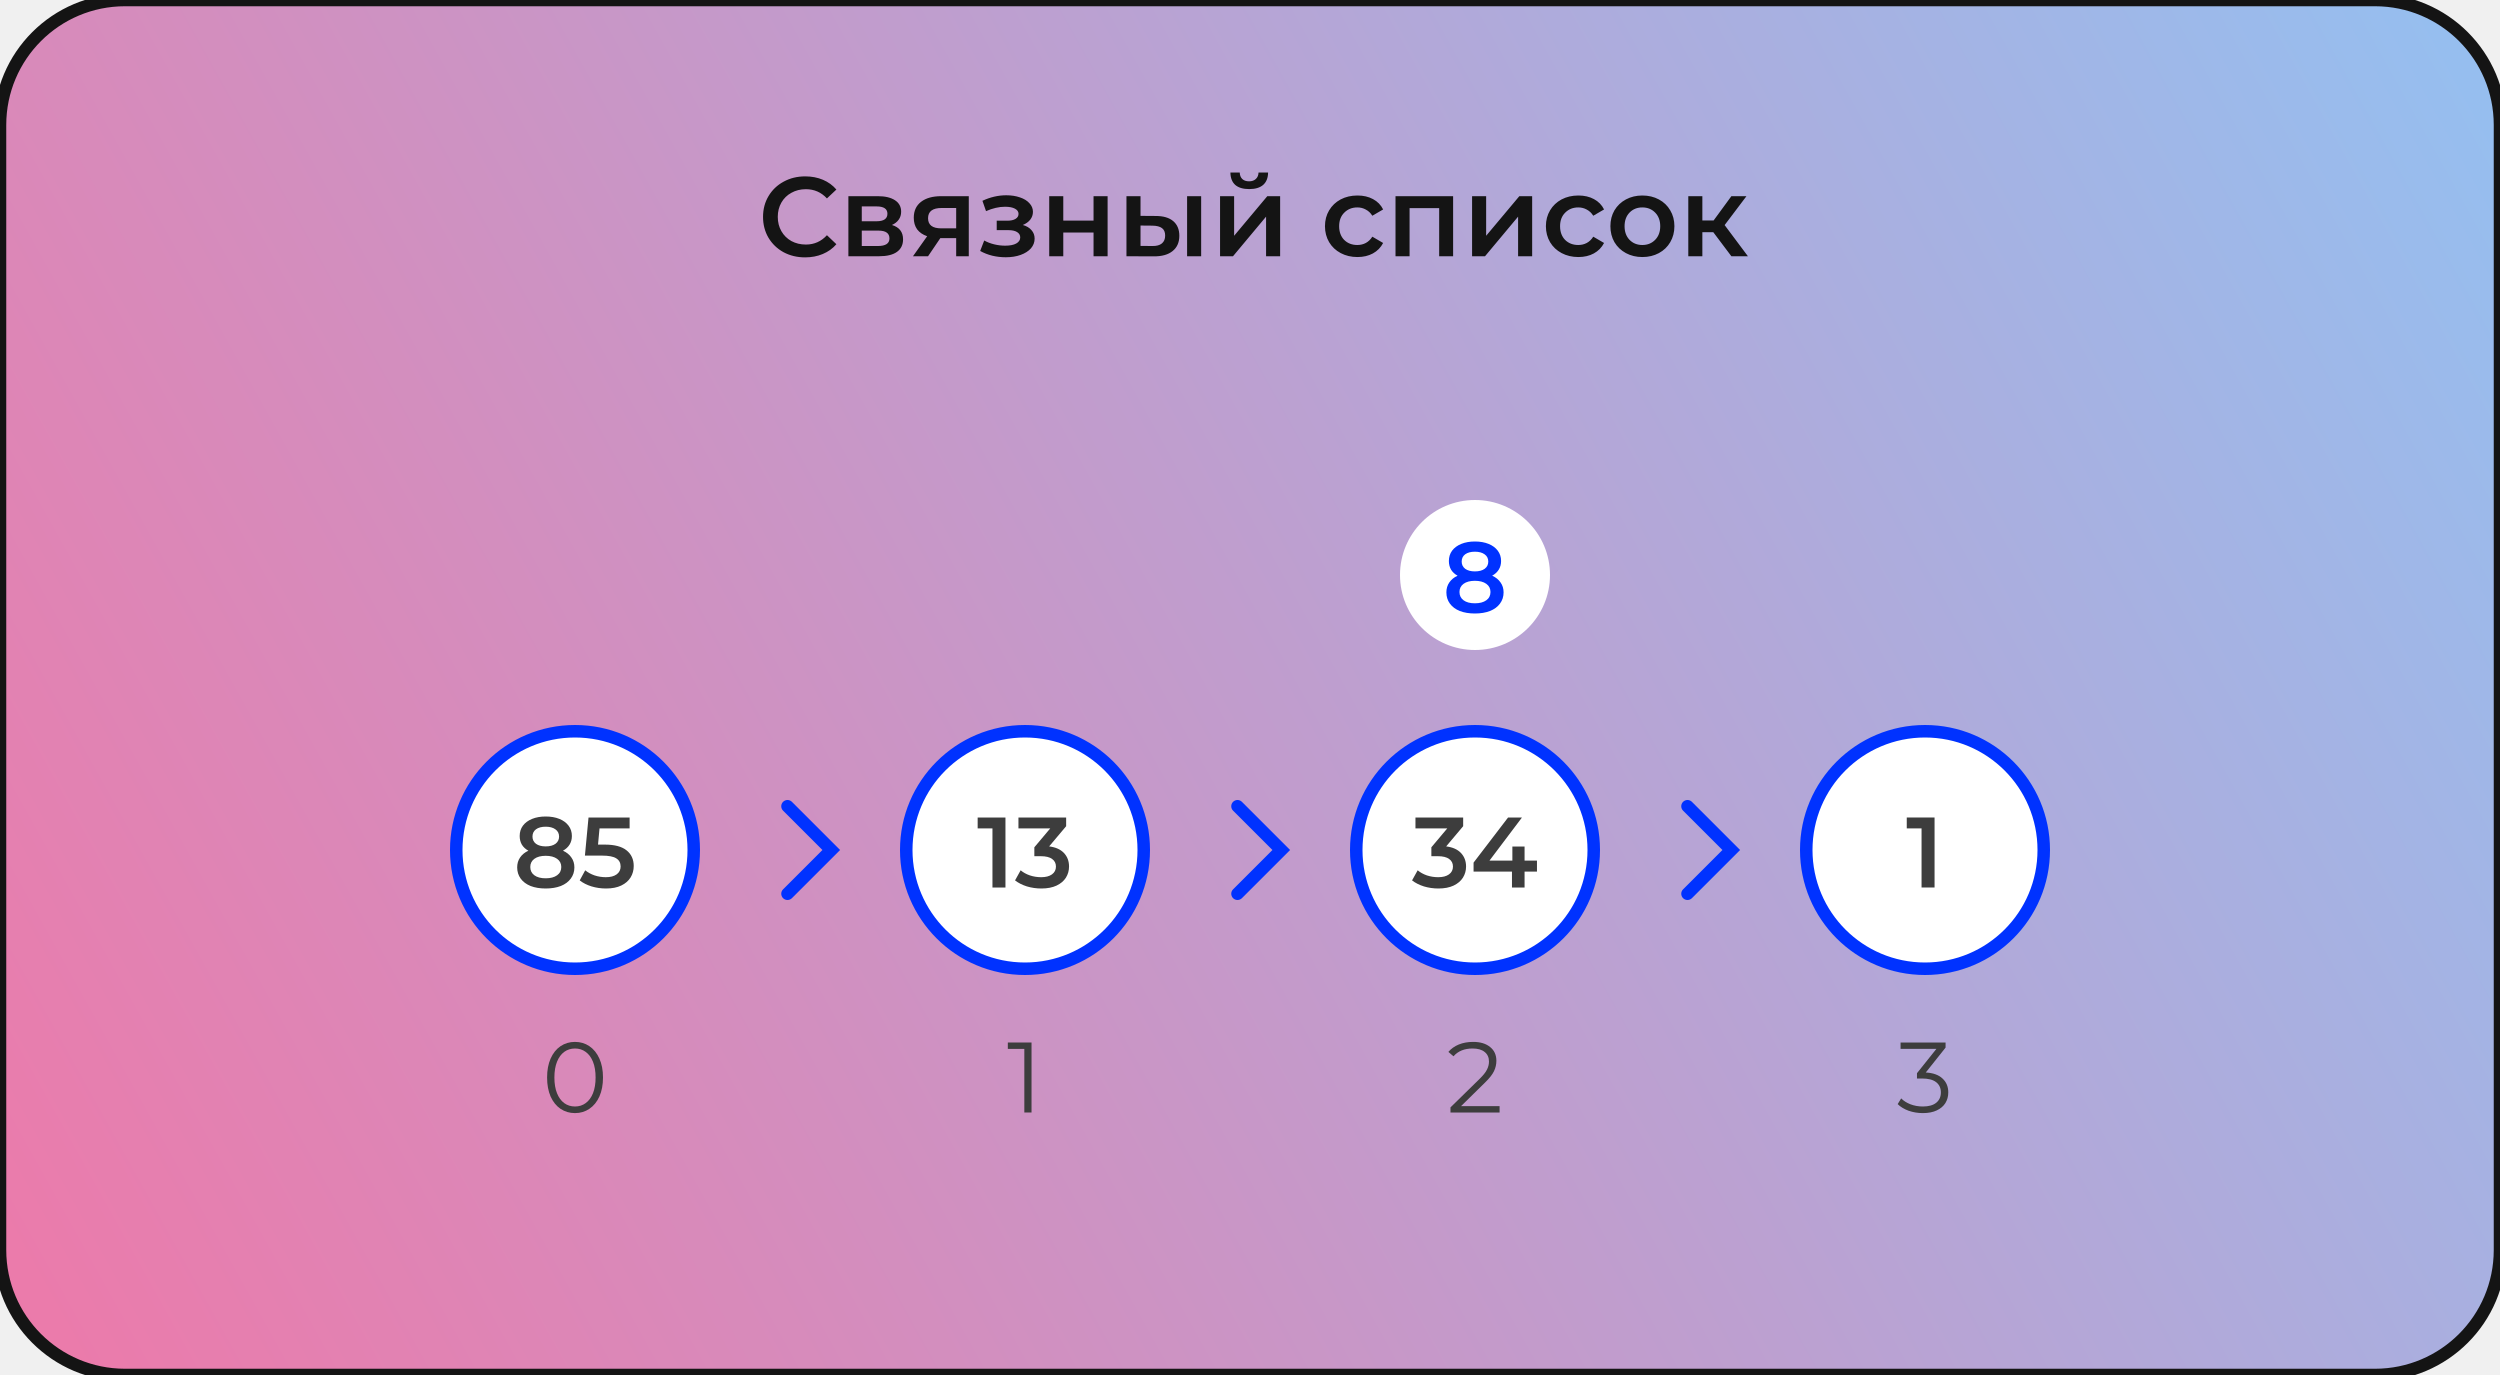
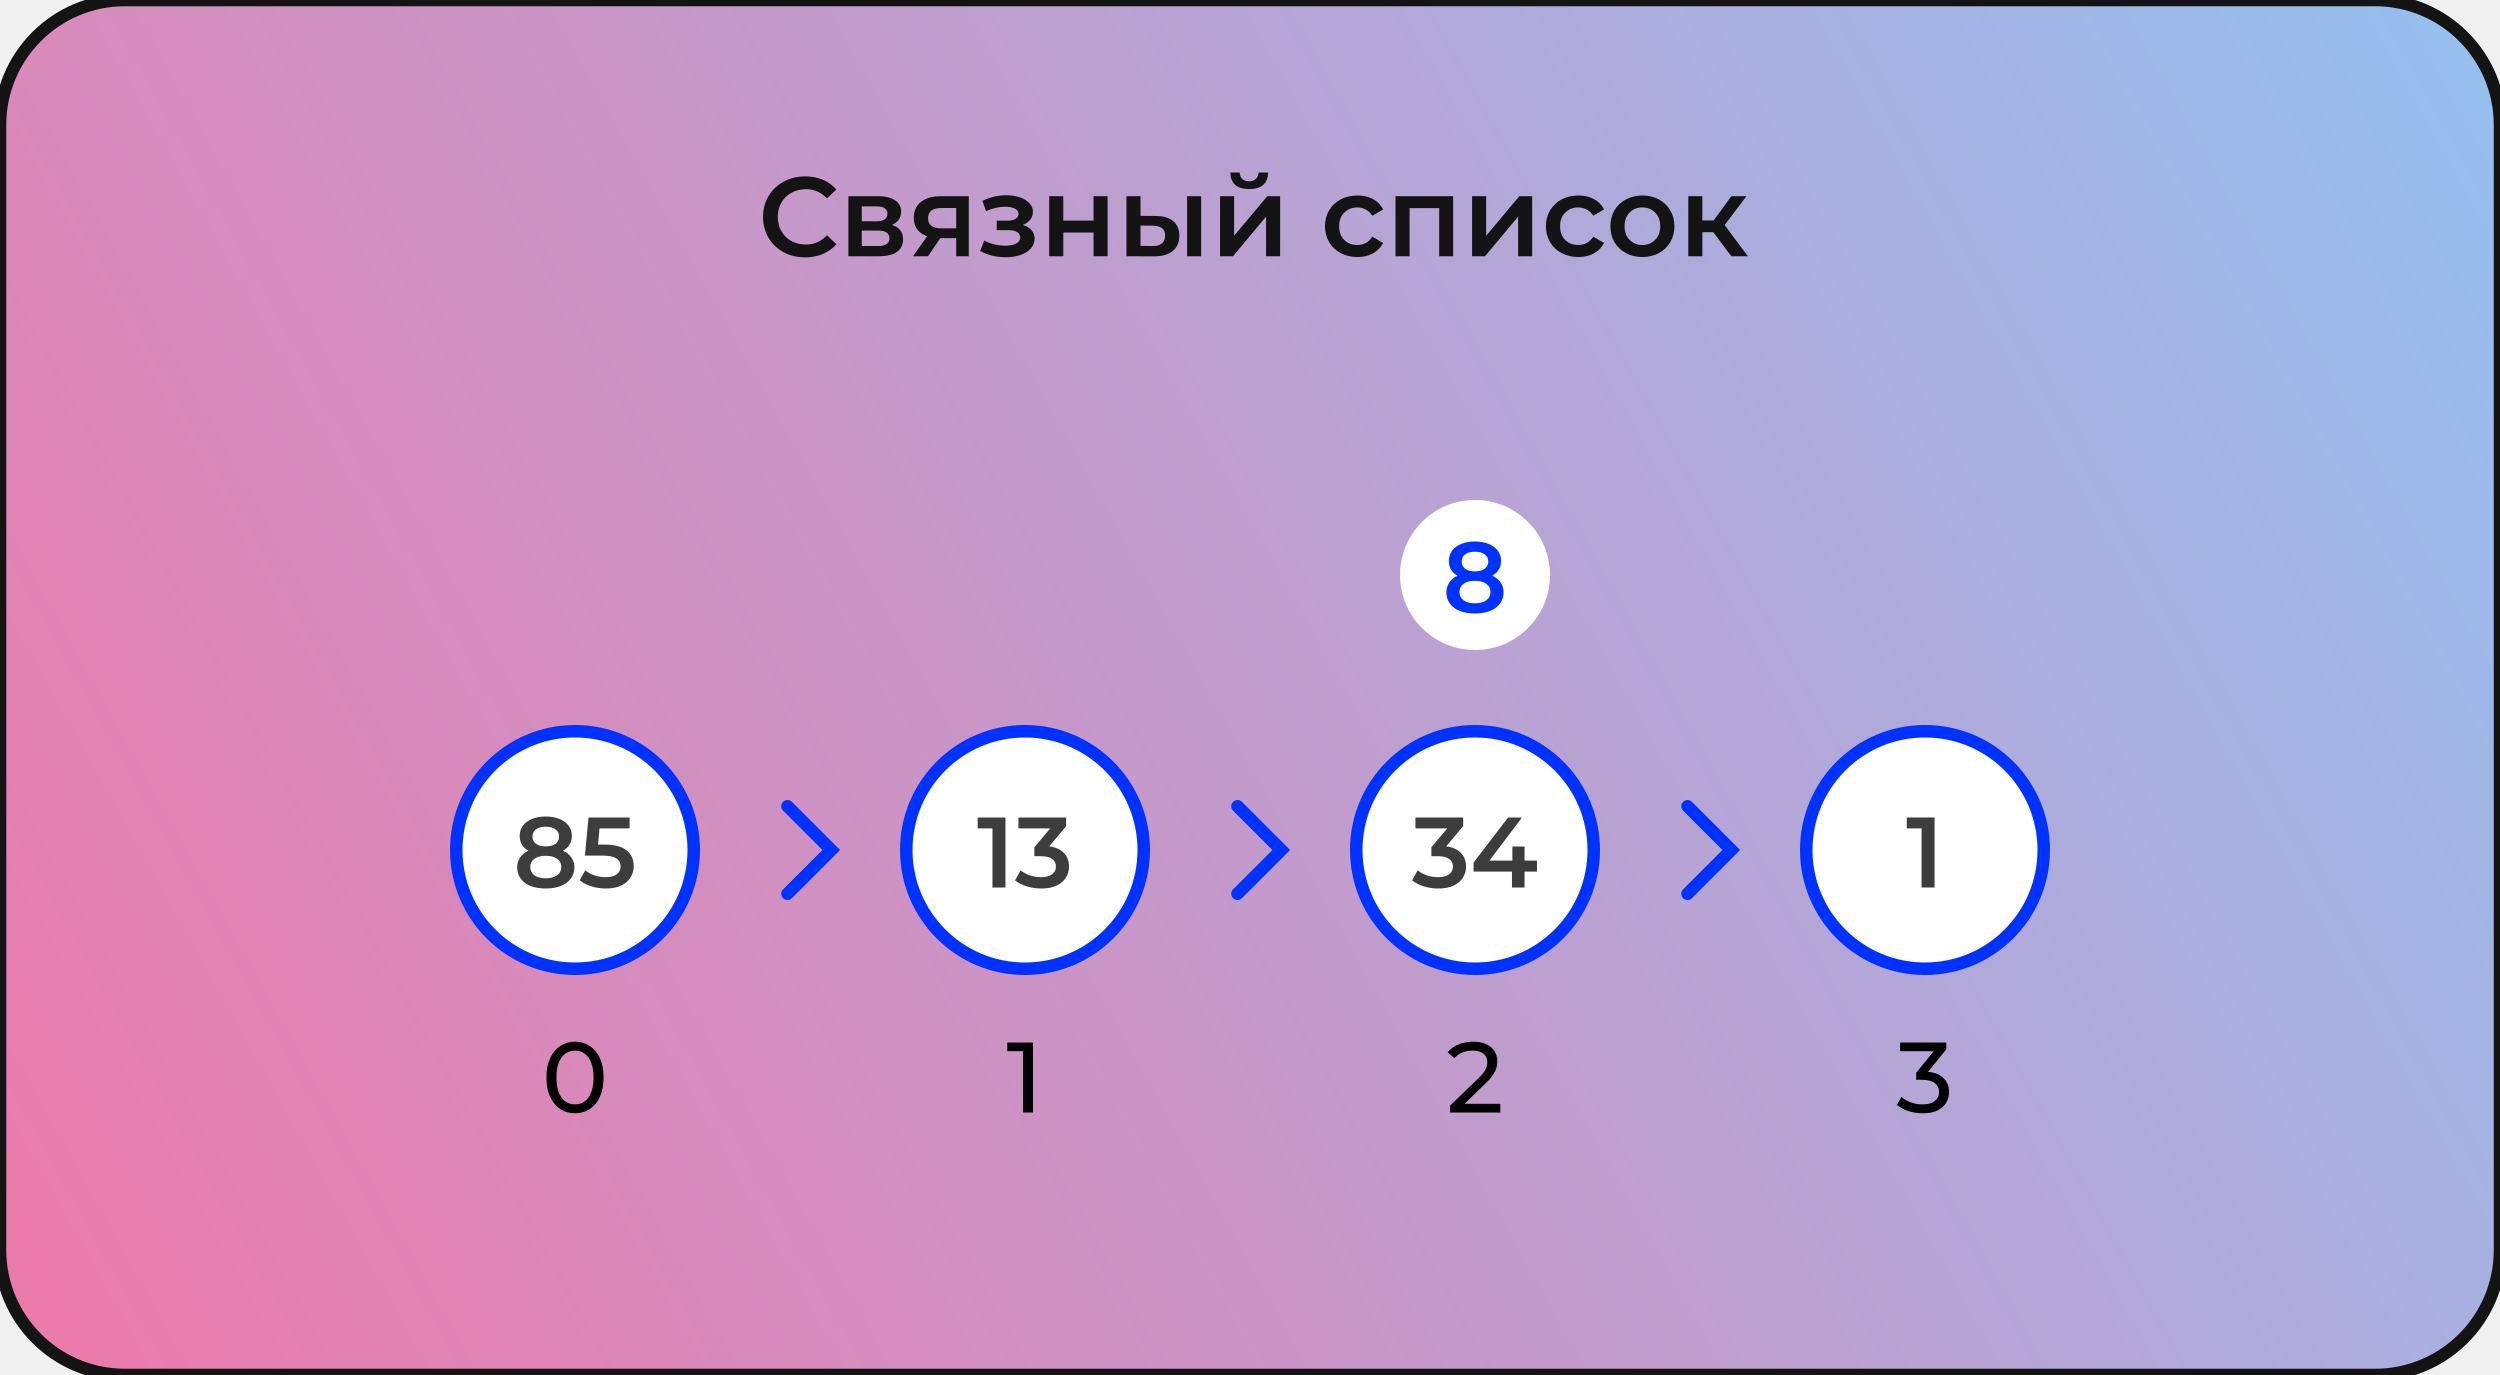
<svg xmlns="http://www.w3.org/2000/svg" width="400" height="220" viewBox="0 0 400 220" fill="none">
  <path d="M0 20C0 8.954 8.954 0 20 0H380C391.046 0 400 8.954 400 20V200C400 211.046 391.046 220 380 220H20C8.954 220 0 211.046 0 200V20Z" fill="url(#paint0_linear_527_6858)" />
  <path d="M128.818 41.18C127.546 41.18 126.394 40.904 125.362 40.352C124.342 39.788 123.538 39.014 122.95 38.03C122.374 37.046 122.086 35.936 122.086 34.7C122.086 33.464 122.38 32.354 122.968 31.37C123.556 30.386 124.36 29.618 125.38 29.066C126.412 28.502 127.564 28.22 128.836 28.22C129.868 28.22 130.81 28.4 131.662 28.76C132.514 29.12 133.234 29.642 133.822 30.326L132.31 31.748C131.398 30.764 130.276 30.272 128.944 30.272C128.08 30.272 127.306 30.464 126.622 30.848C125.938 31.22 125.404 31.742 125.02 32.414C124.636 33.086 124.444 33.848 124.444 34.7C124.444 35.552 124.636 36.314 125.02 36.986C125.404 37.658 125.938 38.186 126.622 38.57C127.306 38.942 128.08 39.128 128.944 39.128C130.276 39.128 131.398 38.63 132.31 37.634L133.822 39.074C133.234 39.758 132.508 40.28 131.644 40.64C130.792 41 129.85 41.18 128.818 41.18ZM142.708 35.996C143.896 36.356 144.49 37.124 144.49 38.3C144.49 39.164 144.166 39.83 143.518 40.298C142.87 40.766 141.91 41 140.638 41H135.742V31.388H140.44C141.616 31.388 142.534 31.604 143.194 32.036C143.854 32.468 144.184 33.08 144.184 33.872C144.184 34.364 144.052 34.79 143.788 35.15C143.536 35.51 143.176 35.792 142.708 35.996ZM137.884 35.402H140.242C141.406 35.402 141.988 35 141.988 34.196C141.988 33.416 141.406 33.026 140.242 33.026H137.884V35.402ZM140.458 39.362C141.694 39.362 142.312 38.96 142.312 38.156C142.312 37.736 142.168 37.424 141.88 37.22C141.592 37.004 141.142 36.896 140.53 36.896H137.884V39.362H140.458ZM155.005 31.388V41H152.989V38.102H150.451L148.489 41H146.077L148.345 37.796C147.649 37.556 147.115 37.19 146.743 36.698C146.383 36.194 146.203 35.576 146.203 34.844C146.203 33.74 146.593 32.888 147.373 32.288C148.153 31.688 149.227 31.388 150.595 31.388H155.005ZM150.667 33.278C149.215 33.278 148.489 33.824 148.489 34.916C148.489 35.996 149.191 36.536 150.595 36.536H152.989V33.278H150.667ZM163.65 35.996C164.25 36.164 164.712 36.44 165.036 36.824C165.372 37.196 165.54 37.646 165.54 38.174C165.54 38.762 165.342 39.284 164.946 39.74C164.55 40.184 164.004 40.532 163.308 40.784C162.612 41.036 161.82 41.162 160.932 41.162C160.188 41.162 159.462 41.078 158.754 40.91C158.046 40.73 157.404 40.478 156.828 40.154L157.476 38.48C157.944 38.744 158.472 38.948 159.06 39.092C159.648 39.236 160.236 39.308 160.824 39.308C161.58 39.308 162.168 39.194 162.588 38.966C163.02 38.726 163.236 38.402 163.236 37.994C163.236 37.622 163.068 37.334 162.732 37.13C162.408 36.926 161.946 36.824 161.346 36.824H159.474V35.312H161.166C161.73 35.312 162.168 35.216 162.48 35.024C162.804 34.832 162.966 34.562 162.966 34.214C162.966 33.866 162.774 33.59 162.39 33.386C162.006 33.182 161.478 33.08 160.806 33.08C159.846 33.08 158.832 33.314 157.764 33.782L157.188 32.126C158.448 31.538 159.72 31.244 161.004 31.244C161.82 31.244 162.552 31.358 163.2 31.586C163.848 31.802 164.352 32.114 164.712 32.522C165.084 32.918 165.27 33.374 165.27 33.89C165.27 34.358 165.126 34.778 164.838 35.15C164.55 35.51 164.154 35.792 163.65 35.996ZM167.875 31.388H170.125V35.294H174.967V31.388H177.217V41H174.967V37.202H170.125V41H167.875V31.388ZM184.913 34.556C186.137 34.556 187.073 34.832 187.721 35.384C188.369 35.936 188.693 36.716 188.693 37.724C188.693 38.78 188.333 39.596 187.613 40.172C186.905 40.748 185.897 41.03 184.589 41.018L180.233 41V31.388H182.483V34.538L184.913 34.556ZM189.935 31.388H192.185V41H189.935V31.388ZM184.391 39.362C185.051 39.374 185.555 39.236 185.903 38.948C186.251 38.66 186.425 38.24 186.425 37.688C186.425 37.148 186.257 36.752 185.921 36.5C185.585 36.248 185.075 36.116 184.391 36.104L182.483 36.086V39.344L184.391 39.362ZM195.209 31.388H197.459V37.724L202.769 31.388H204.821V41H202.571V34.664L197.279 41H195.209V31.388ZM199.871 30.254C198.899 30.254 198.155 30.032 197.639 29.588C197.135 29.132 196.877 28.472 196.865 27.608H198.359C198.371 28.04 198.503 28.382 198.755 28.634C199.019 28.886 199.385 29.012 199.853 29.012C200.309 29.012 200.669 28.886 200.933 28.634C201.209 28.382 201.353 28.04 201.365 27.608H202.895C202.883 28.472 202.619 29.132 202.103 29.588C201.587 30.032 200.843 30.254 199.871 30.254ZM217.197 41.126C216.201 41.126 215.307 40.916 214.515 40.496C213.723 40.076 213.105 39.494 212.661 38.75C212.217 37.994 211.995 37.142 211.995 36.194C211.995 35.246 212.217 34.4 212.661 33.656C213.105 32.912 213.717 32.33 214.497 31.91C215.289 31.49 216.189 31.28 217.197 31.28C218.145 31.28 218.973 31.472 219.681 31.856C220.401 32.24 220.941 32.792 221.301 33.512L219.573 34.52C219.297 34.076 218.949 33.746 218.529 33.53C218.121 33.302 217.671 33.188 217.179 33.188C216.339 33.188 215.643 33.464 215.091 34.016C214.539 34.556 214.263 35.282 214.263 36.194C214.263 37.106 214.533 37.838 215.073 38.39C215.625 38.93 216.327 39.2 217.179 39.2C217.671 39.2 218.121 39.092 218.529 38.876C218.949 38.648 219.297 38.312 219.573 37.868L221.301 38.876C220.929 39.596 220.383 40.154 219.663 40.55C218.955 40.934 218.133 41.126 217.197 41.126ZM232.498 31.388V41H230.266V33.296H225.532V41H223.282V31.388H232.498ZM235.533 31.388H237.783V37.724L243.093 31.388H245.145V41H242.895V34.664L237.603 41H235.533V31.388ZM252.546 41.126C251.55 41.126 250.656 40.916 249.864 40.496C249.072 40.076 248.454 39.494 248.01 38.75C247.566 37.994 247.344 37.142 247.344 36.194C247.344 35.246 247.566 34.4 248.01 33.656C248.454 32.912 249.066 32.33 249.846 31.91C250.638 31.49 251.538 31.28 252.546 31.28C253.494 31.28 254.322 31.472 255.03 31.856C255.75 32.24 256.29 32.792 256.65 33.512L254.922 34.52C254.646 34.076 254.298 33.746 253.878 33.53C253.47 33.302 253.02 33.188 252.528 33.188C251.688 33.188 250.992 33.464 250.44 34.016C249.888 34.556 249.612 35.282 249.612 36.194C249.612 37.106 249.882 37.838 250.422 38.39C250.974 38.93 251.676 39.2 252.528 39.2C253.02 39.2 253.47 39.092 253.878 38.876C254.298 38.648 254.646 38.312 254.922 37.868L256.65 38.876C256.278 39.596 255.732 40.154 255.012 40.55C254.304 40.934 253.482 41.126 252.546 41.126ZM262.775 41.126C261.803 41.126 260.927 40.916 260.147 40.496C259.367 40.076 258.755 39.494 258.311 38.75C257.879 37.994 257.663 37.142 257.663 36.194C257.663 35.246 257.879 34.4 258.311 33.656C258.755 32.912 259.367 32.33 260.147 31.91C260.927 31.49 261.803 31.28 262.775 31.28C263.759 31.28 264.641 31.49 265.421 31.91C266.201 32.33 266.807 32.912 267.239 33.656C267.683 34.4 267.905 35.246 267.905 36.194C267.905 37.142 267.683 37.994 267.239 38.75C266.807 39.494 266.201 40.076 265.421 40.496C264.641 40.916 263.759 41.126 262.775 41.126ZM262.775 39.2C263.603 39.2 264.287 38.924 264.827 38.372C265.367 37.82 265.637 37.094 265.637 36.194C265.637 35.294 265.367 34.568 264.827 34.016C264.287 33.464 263.603 33.188 262.775 33.188C261.947 33.188 261.263 33.464 260.723 34.016C260.195 34.568 259.931 35.294 259.931 36.194C259.931 37.094 260.195 37.82 260.723 38.372C261.263 38.924 261.947 39.2 262.775 39.2ZM274.123 37.148H272.377V41H270.127V31.388H272.377V35.276H274.177L277.021 31.388H279.433L275.941 36.014L279.667 41H277.021L274.123 37.148Z" fill="#141414" />
  <rect x="73" y="117" width="38" height="38" rx="19" fill="white" />
  <path d="M90.077 136.112C90.664 136.379 91.112 136.741 91.421 137.2C91.741 137.648 91.901 138.176 91.901 138.784C91.901 139.467 91.709 140.064 91.325 140.576C90.952 141.088 90.419 141.483 89.725 141.76C89.032 142.027 88.227 142.16 87.309 142.16C86.392 142.16 85.587 142.027 84.893 141.76C84.211 141.483 83.683 141.088 83.309 140.576C82.936 140.064 82.749 139.467 82.749 138.784C82.749 138.176 82.904 137.648 83.213 137.2C83.523 136.741 83.965 136.379 84.541 136.112C84.093 135.867 83.747 135.547 83.501 135.152C83.267 134.747 83.149 134.283 83.149 133.76C83.149 133.131 83.32 132.581 83.661 132.112C84.013 131.643 84.504 131.28 85.133 131.024C85.763 130.768 86.488 130.64 87.309 130.64C88.141 130.64 88.872 130.768 89.501 131.024C90.131 131.28 90.621 131.643 90.973 132.112C91.325 132.581 91.501 133.131 91.501 133.76C91.501 134.283 91.379 134.741 91.133 135.136C90.888 135.531 90.536 135.856 90.077 136.112ZM87.309 132.272C86.659 132.272 86.141 132.411 85.757 132.688C85.384 132.965 85.197 133.355 85.197 133.856C85.197 134.336 85.384 134.72 85.757 135.008C86.141 135.285 86.659 135.424 87.309 135.424C87.971 135.424 88.493 135.285 88.877 135.008C89.261 134.72 89.453 134.336 89.453 133.856C89.453 133.355 89.256 132.965 88.861 132.688C88.477 132.411 87.96 132.272 87.309 132.272ZM87.309 140.528C88.077 140.528 88.685 140.368 89.133 140.048C89.581 139.728 89.805 139.285 89.805 138.72C89.805 138.165 89.581 137.728 89.133 137.408C88.685 137.088 88.077 136.928 87.309 136.928C86.541 136.928 85.939 137.088 85.501 137.408C85.064 137.728 84.845 138.165 84.845 138.72C84.845 139.285 85.064 139.728 85.501 140.048C85.939 140.368 86.541 140.528 87.309 140.528ZM96.755 135.136C98.334 135.136 99.501 135.445 100.259 136.064C101.016 136.672 101.395 137.504 101.395 138.56C101.395 139.232 101.23 139.84 100.899 140.384C100.568 140.928 100.072 141.36 99.411 141.68C98.749 142 97.933 142.16 96.963 142.16C96.163 142.16 95.389 142.048 94.643 141.824C93.896 141.589 93.267 141.269 92.755 140.864L93.635 139.248C94.051 139.589 94.547 139.861 95.123 140.064C95.71 140.256 96.312 140.352 96.931 140.352C97.667 140.352 98.243 140.203 98.659 139.904C99.085 139.595 99.299 139.173 99.299 138.64C99.299 138.064 99.07 137.632 98.611 137.344C98.163 137.045 97.389 136.896 96.291 136.896H93.587L94.163 130.8H100.739V132.544H95.923L95.683 135.136H96.755Z" fill="#3D3D3D" />
  <rect x="73" y="117" width="38" height="38" rx="19" stroke="#0032FF" stroke-width="2" />
-   <path d="M91.999 178.096C91.135 178.096 90.362 177.867 89.679 177.408C89.007 176.949 88.479 176.293 88.095 175.44C87.722 174.576 87.535 173.563 87.535 172.4C87.535 171.237 87.722 170.229 88.095 169.376C88.479 168.512 89.007 167.851 89.679 167.392C90.362 166.933 91.135 166.704 91.999 166.704C92.863 166.704 93.631 166.933 94.303 167.392C94.986 167.851 95.519 168.512 95.903 169.376C96.287 170.229 96.479 171.237 96.479 172.4C96.479 173.563 96.287 174.576 95.903 175.44C95.519 176.293 94.986 176.949 94.303 177.408C93.631 177.867 92.863 178.096 91.999 178.096ZM91.999 177.04C92.65 177.04 93.221 176.859 93.711 176.496C94.213 176.133 94.602 175.605 94.879 174.912C95.156 174.219 95.295 173.381 95.295 172.4C95.295 171.419 95.156 170.581 94.879 169.888C94.602 169.195 94.213 168.667 93.711 168.304C93.221 167.941 92.65 167.76 91.999 167.76C91.349 167.76 90.772 167.941 90.271 168.304C89.781 168.667 89.397 169.195 89.119 169.888C88.842 170.581 88.703 171.419 88.703 172.4C88.703 173.381 88.842 174.219 89.119 174.912C89.397 175.605 89.781 176.133 90.271 176.496C90.772 176.859 91.349 177.04 91.999 177.04Z" fill="#3D3D3D" />
+   <path d="M92.008 178.128C91.133 178.128 90.349 177.904 89.656 177.456C88.973 177.008 88.429 176.357 88.024 175.504C87.629 174.651 87.432 173.616 87.432 172.4C87.432 171.184 87.629 170.149 88.024 169.296C88.429 168.443 88.973 167.792 89.656 167.344C90.349 166.896 91.133 166.672 92.008 166.672C92.872 166.672 93.651 166.896 94.344 167.344C95.037 167.792 95.581 168.443 95.976 169.296C96.371 170.149 96.568 171.184 96.568 172.4C96.568 173.616 96.371 174.651 95.976 175.504C95.581 176.357 95.037 177.008 94.344 177.456C93.651 177.904 92.872 178.128 92.008 178.128ZM92.008 176.704C92.595 176.704 93.107 176.544 93.544 176.224C93.992 175.904 94.339 175.424 94.584 174.784C94.84 174.144 94.968 173.349 94.968 172.4C94.968 171.451 94.84 170.656 94.584 170.016C94.339 169.376 93.992 168.896 93.544 168.576C93.107 168.256 92.595 168.096 92.008 168.096C91.421 168.096 90.904 168.256 90.456 168.576C90.008 168.896 89.656 169.376 89.4 170.016C89.155 170.656 89.032 171.451 89.032 172.4C89.032 173.349 89.155 174.144 89.4 174.784C89.656 175.424 90.008 175.904 90.456 176.224C90.904 176.544 91.421 176.704 92.008 176.704Z" fill="black" />
  <path fill-rule="evenodd" clip-rule="evenodd" d="M125.293 128.293C125.683 127.902 126.317 127.902 126.707 128.293L134.414 136L126.707 143.707C126.317 144.098 125.683 144.098 125.293 143.707C124.902 143.317 124.902 142.683 125.293 142.293L131.586 136L125.293 129.707C124.902 129.317 124.902 128.683 125.293 128.293Z" fill="#0032FF" />
  <rect x="145" y="117" width="38" height="38" rx="19" fill="white" />
  <path d="M160.873 130.8V142H158.793V132.544H156.425V130.8H160.873ZM167.863 135.424C168.897 135.552 169.687 135.904 170.231 136.48C170.775 137.056 171.047 137.776 171.047 138.64C171.047 139.291 170.881 139.883 170.551 140.416C170.22 140.949 169.719 141.376 169.047 141.696C168.385 142.005 167.575 142.16 166.615 142.16C165.815 142.16 165.041 142.048 164.295 141.824C163.559 141.589 162.929 141.269 162.407 140.864L163.303 139.248C163.708 139.589 164.199 139.861 164.775 140.064C165.361 140.256 165.964 140.352 166.583 140.352C167.319 140.352 167.895 140.203 168.311 139.904C168.737 139.595 168.951 139.179 168.951 138.656C168.951 138.133 168.748 137.728 168.343 137.44C167.948 137.141 167.34 136.992 166.519 136.992H165.495V135.568L168.039 132.544H162.951V130.8H170.583V132.192L167.863 135.424Z" fill="#3D3D3D" />
  <rect x="145" y="117" width="38" height="38" rx="19" stroke="#0032FF" stroke-width="2" />
-   <path d="M165.045 166.8V178H163.893V167.824H161.253V166.8H165.045Z" fill="#3D3D3D" />
+   <path d="M163.695 178V167.44L164.383 168.192H161.167V166.8H165.279V178H163.695Z" fill="black" />
  <path fill-rule="evenodd" clip-rule="evenodd" d="M197.293 128.293C197.683 127.902 198.317 127.902 198.707 128.293L206.414 136L198.707 143.707C198.317 144.098 197.683 144.098 197.293 143.707C196.902 143.317 196.902 142.683 197.293 142.293L203.586 136L197.293 129.707C196.902 129.317 196.902 128.683 197.293 128.293Z" fill="#0032FF" />
  <rect x="217" y="117" width="38" height="38" rx="19" fill="white" />
  <path d="M231.386 135.424C232.421 135.552 233.21 135.904 233.754 136.48C234.298 137.056 234.57 137.776 234.57 138.64C234.57 139.291 234.405 139.883 234.074 140.416C233.743 140.949 233.242 141.376 232.57 141.696C231.909 142.005 231.098 142.16 230.138 142.16C229.338 142.16 228.565 142.048 227.818 141.824C227.082 141.589 226.453 141.269 225.93 140.864L226.826 139.248C227.231 139.589 227.722 139.861 228.298 140.064C228.885 140.256 229.487 140.352 230.106 140.352C230.842 140.352 231.418 140.203 231.834 139.904C232.261 139.595 232.474 139.179 232.474 138.656C232.474 138.133 232.271 137.728 231.866 137.44C231.471 137.141 230.863 136.992 230.042 136.992H229.018V135.568L231.562 132.544H226.474V130.8H234.106V132.192L231.386 135.424ZM245.915 139.456H243.931V142H241.915V139.456H235.771V138.016L241.291 130.8H243.515L238.315 137.696H241.979V135.44H243.931V137.696H245.915V139.456Z" fill="#3D3D3D" />
  <rect x="217" y="117" width="38" height="38" rx="19" stroke="#0032FF" stroke-width="2" />
-   <path d="M239.933 176.976V178H232.077V177.184L236.733 172.624C237.32 172.048 237.714 171.552 237.917 171.136C238.13 170.709 238.237 170.283 238.237 169.856C238.237 169.195 238.008 168.683 237.549 168.32C237.101 167.947 236.456 167.76 235.613 167.76C234.301 167.76 233.282 168.176 232.557 169.008L231.741 168.304C232.178 167.792 232.733 167.397 233.405 167.12C234.088 166.843 234.856 166.704 235.709 166.704C236.85 166.704 237.752 166.976 238.413 167.52C239.085 168.053 239.421 168.789 239.421 169.728C239.421 170.304 239.293 170.859 239.037 171.392C238.781 171.925 238.296 172.539 237.581 173.232L233.773 176.976H239.933Z" fill="#3D3D3D" />
+   <path d="M231.998 178V176.912L236.558 172.512C236.964 172.128 237.262 171.792 237.454 171.504C237.657 171.205 237.79 170.933 237.854 170.688C237.929 170.432 237.966 170.187 237.966 169.952C237.966 169.376 237.764 168.923 237.358 168.592C236.953 168.261 236.361 168.096 235.582 168.096C234.985 168.096 234.446 168.197 233.966 168.4C233.486 168.592 233.07 168.896 232.718 169.312L231.63 168.368C232.057 167.824 232.628 167.408 233.342 167.12C234.068 166.821 234.862 166.672 235.726 166.672C236.505 166.672 237.182 166.8 237.758 167.056C238.334 167.301 238.777 167.659 239.086 168.128C239.406 168.597 239.566 169.152 239.566 169.792C239.566 170.155 239.518 170.512 239.422 170.864C239.326 171.216 239.145 171.589 238.878 171.984C238.612 172.379 238.228 172.821 237.726 173.312L233.662 177.232L233.278 176.608H240.046V178H231.998Z" fill="black" />
  <path fill-rule="evenodd" clip-rule="evenodd" d="M269.293 128.293C269.683 127.902 270.317 127.902 270.707 128.293L278.414 136L270.707 143.707C270.317 144.098 269.683 144.098 269.293 143.707C268.902 143.317 268.902 142.683 269.293 142.293L275.586 136L269.293 129.707C268.902 129.317 268.902 128.683 269.293 128.293Z" fill="#0032FF" />
  <rect x="289" y="117" width="38" height="38" rx="19" fill="white" />
  <path d="M309.529 130.8V142H307.449V132.544H305.081V130.8H309.529Z" fill="#3D3D3D" />
  <rect x="289" y="117" width="38" height="38" rx="19" stroke="#0032FF" stroke-width="2" />
-   <path d="M308.124 171.6C309.298 171.664 310.188 171.984 310.796 172.56C311.415 173.125 311.724 173.867 311.724 174.784C311.724 175.424 311.57 175.995 311.26 176.496C310.951 176.987 310.492 177.376 309.884 177.664C309.276 177.952 308.535 178.096 307.66 178.096C306.85 178.096 306.082 177.968 305.356 177.712C304.642 177.445 304.066 177.093 303.628 176.656L304.188 175.744C304.562 176.128 305.058 176.443 305.676 176.688C306.295 176.923 306.956 177.04 307.66 177.04C308.578 177.04 309.287 176.843 309.788 176.448C310.29 176.043 310.54 175.488 310.54 174.784C310.54 174.091 310.29 173.547 309.788 173.152C309.287 172.757 308.53 172.56 307.516 172.56H306.716V171.712L309.82 167.824H304.092V166.8H311.292V167.616L308.124 171.6Z" fill="#3D3D3D" />
+   <path d="M307.614 178.128C306.825 178.128 306.057 178.005 305.31 177.76C304.574 177.515 303.971 177.184 303.502 176.768L304.238 175.504C304.611 175.856 305.097 176.144 305.694 176.368C306.291 176.592 306.931 176.704 307.614 176.704C308.446 176.704 309.091 176.528 309.55 176.176C310.019 175.813 310.254 175.328 310.254 174.72C310.254 174.133 310.03 173.664 309.582 173.312C309.145 172.949 308.446 172.768 307.486 172.768H306.59V171.648L309.918 167.552L310.142 168.192H304.014V166.8H311.406V167.888L308.094 171.968L307.262 171.472H307.79C309.145 171.472 310.158 171.776 310.83 172.384C311.513 172.992 311.854 173.765 311.854 174.704C311.854 175.333 311.699 175.909 311.39 176.432C311.081 176.955 310.611 177.371 309.982 177.68C309.363 177.979 308.574 178.128 307.614 178.128Z" fill="black" />
  <rect x="224" y="80" width="24" height="24" rx="12" fill="white" />
  <path d="M238.749 92.112C239.336 92.379 239.784 92.741 240.093 93.2C240.413 93.648 240.573 94.176 240.573 94.784C240.573 95.467 240.381 96.064 239.997 96.576C239.624 97.088 239.091 97.483 238.397 97.76C237.704 98.027 236.899 98.16 235.981 98.16C235.064 98.16 234.259 98.027 233.565 97.76C232.883 97.483 232.355 97.088 231.981 96.576C231.608 96.064 231.421 95.467 231.421 94.784C231.421 94.176 231.576 93.648 231.885 93.2C232.195 92.741 232.637 92.379 233.213 92.112C232.765 91.867 232.419 91.547 232.173 91.152C231.939 90.747 231.821 90.283 231.821 89.76C231.821 89.131 231.992 88.581 232.333 88.112C232.685 87.643 233.176 87.28 233.805 87.024C234.435 86.768 235.16 86.64 235.981 86.64C236.813 86.64 237.544 86.768 238.173 87.024C238.803 87.28 239.293 87.643 239.645 88.112C239.997 88.581 240.173 89.131 240.173 89.76C240.173 90.283 240.051 90.741 239.805 91.136C239.56 91.531 239.208 91.856 238.749 92.112ZM235.981 88.272C235.331 88.272 234.813 88.411 234.429 88.688C234.056 88.965 233.869 89.355 233.869 89.856C233.869 90.336 234.056 90.72 234.429 91.008C234.813 91.285 235.331 91.424 235.981 91.424C236.643 91.424 237.165 91.285 237.549 91.008C237.933 90.72 238.125 90.336 238.125 89.856C238.125 89.355 237.928 88.965 237.533 88.688C237.149 88.411 236.632 88.272 235.981 88.272ZM235.981 96.528C236.749 96.528 237.357 96.368 237.805 96.048C238.253 95.728 238.477 95.285 238.477 94.72C238.477 94.165 238.253 93.728 237.805 93.408C237.357 93.088 236.749 92.928 235.981 92.928C235.213 92.928 234.611 93.088 234.173 93.408C233.736 93.728 233.517 94.165 233.517 94.72C233.517 95.285 233.736 95.728 234.173 96.048C234.611 96.368 235.213 96.528 235.981 96.528Z" fill="#0032FF" />
  <path d="M20 1H380V-1H20V1ZM399 20V200H401V20H399ZM380 219H20V221H380V219ZM1 200V20H-1V200H1ZM20 219C9.507 219 1 210.493 1 200H-1C-1 211.598 8.402 221 20 221V219ZM399 200C399 210.493 390.493 219 380 219V221C391.598 221 401 211.598 401 200H399ZM380 1C390.493 1 399 9.507 399 20H401C401 8.402 391.598 -1 380 -1V1ZM20 -1C8.402 -1 -1 8.402 -1 20H1C1 9.507 9.507 1 20 1V-1Z" fill="#141414" />
  <defs>
    <linearGradient id="paint0_linear_527_6858" x1="479" y1="-48" x2="-80.5" y2="263.5" gradientUnits="userSpaceOnUse">
      <stop stop-color="#82CEFF" />
      <stop offset="1" stop-color="#FF6B9B" />
    </linearGradient>
  </defs>
</svg>
